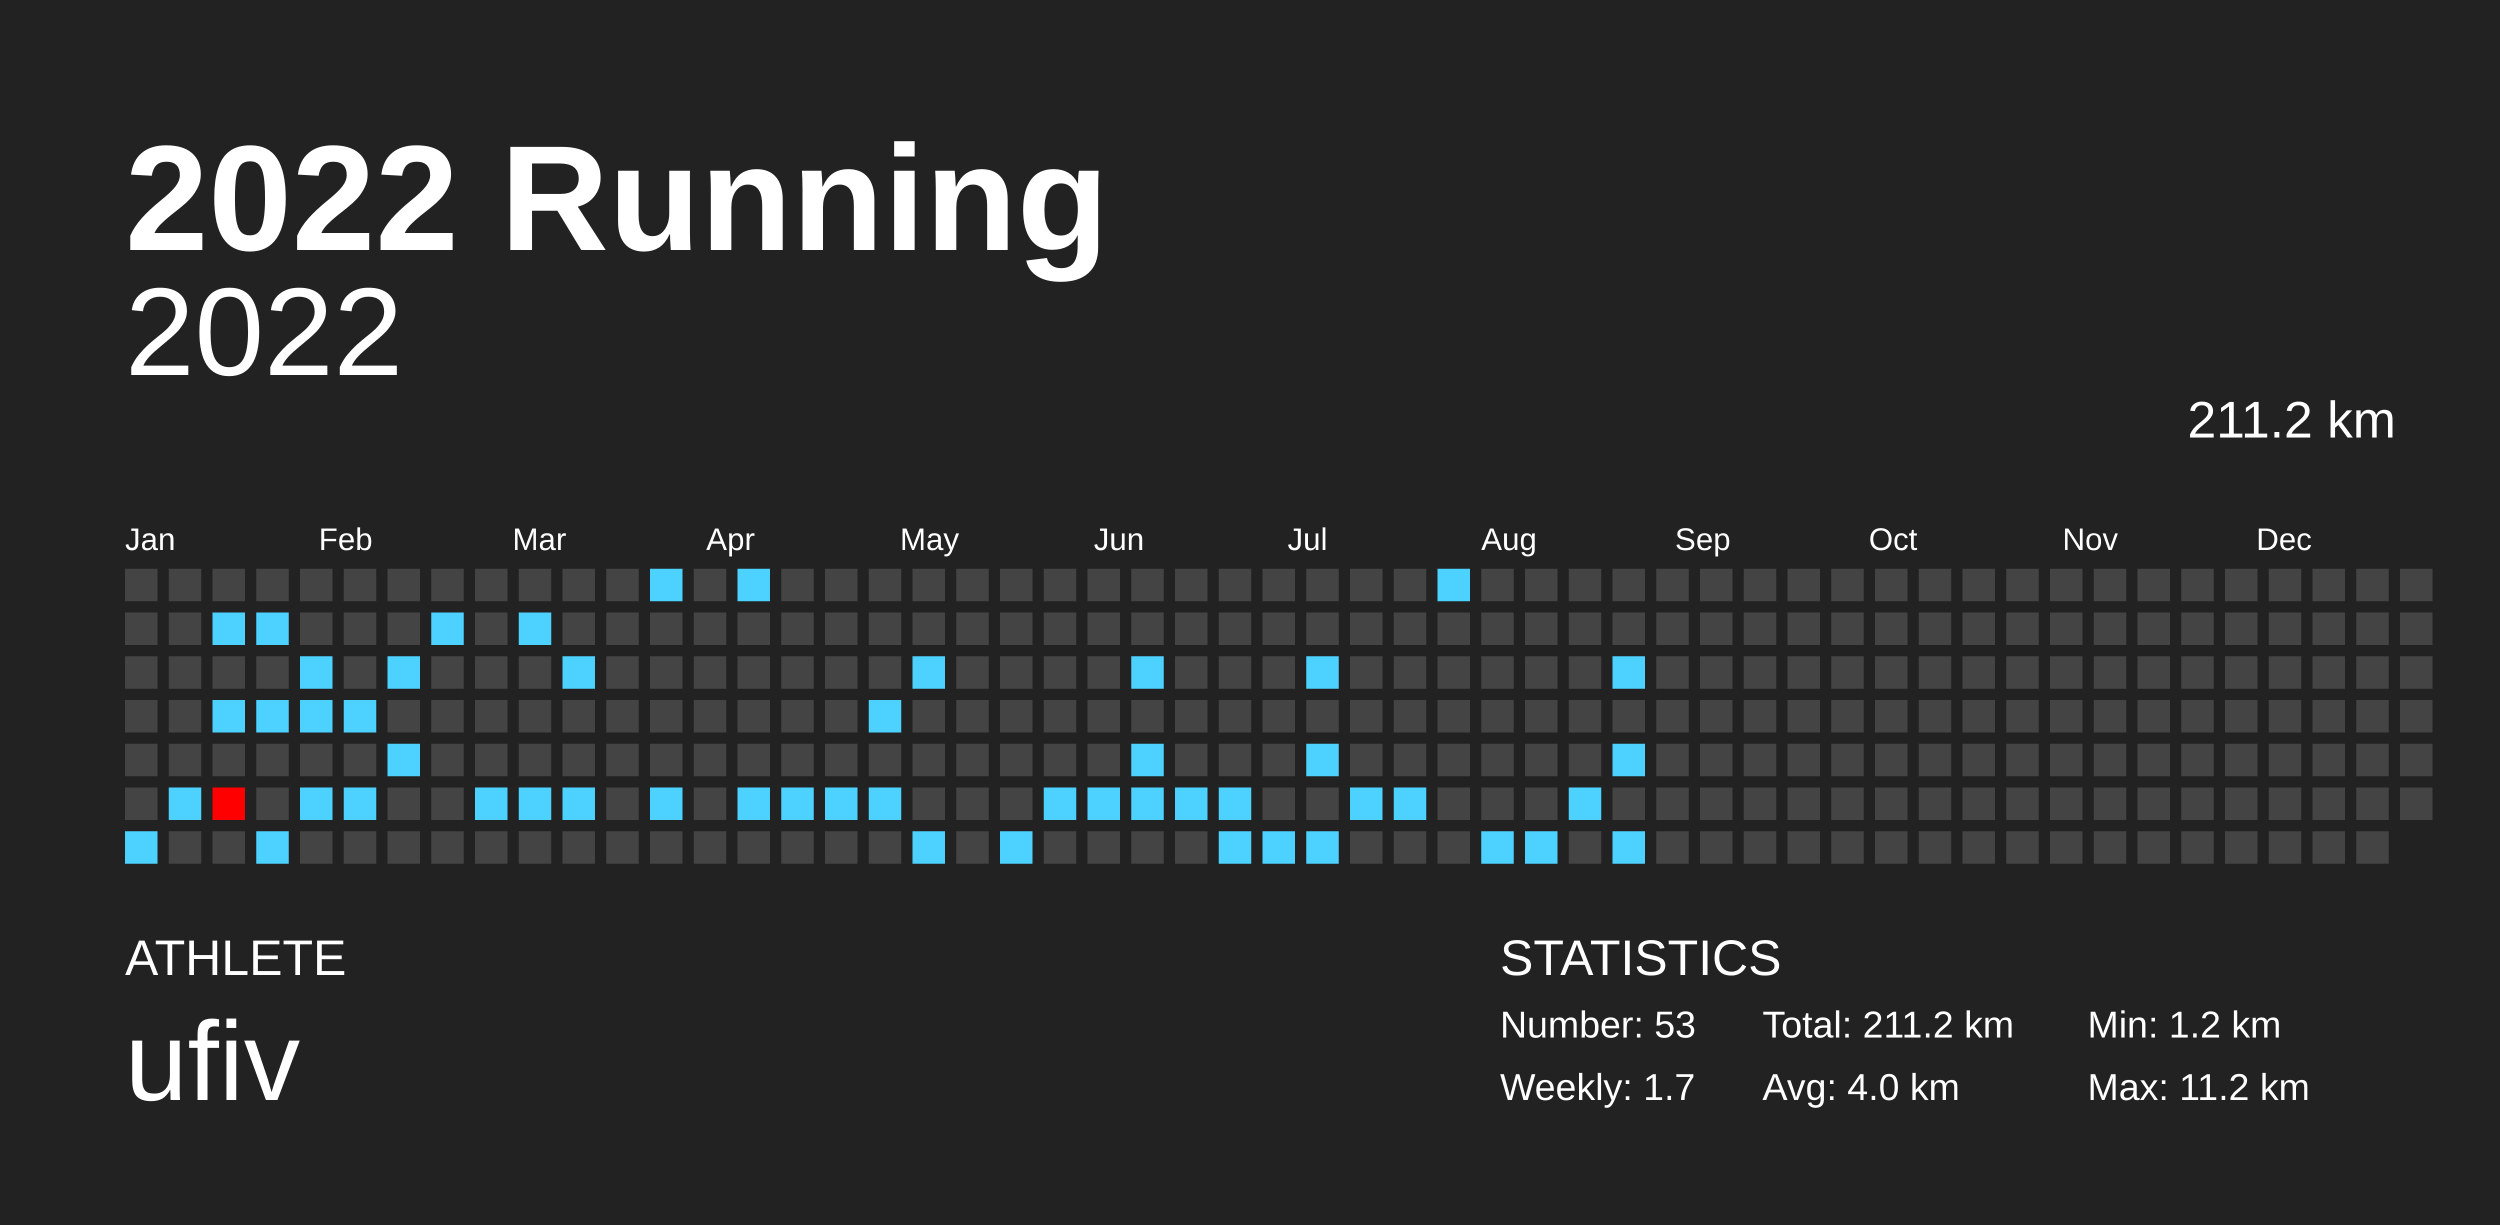
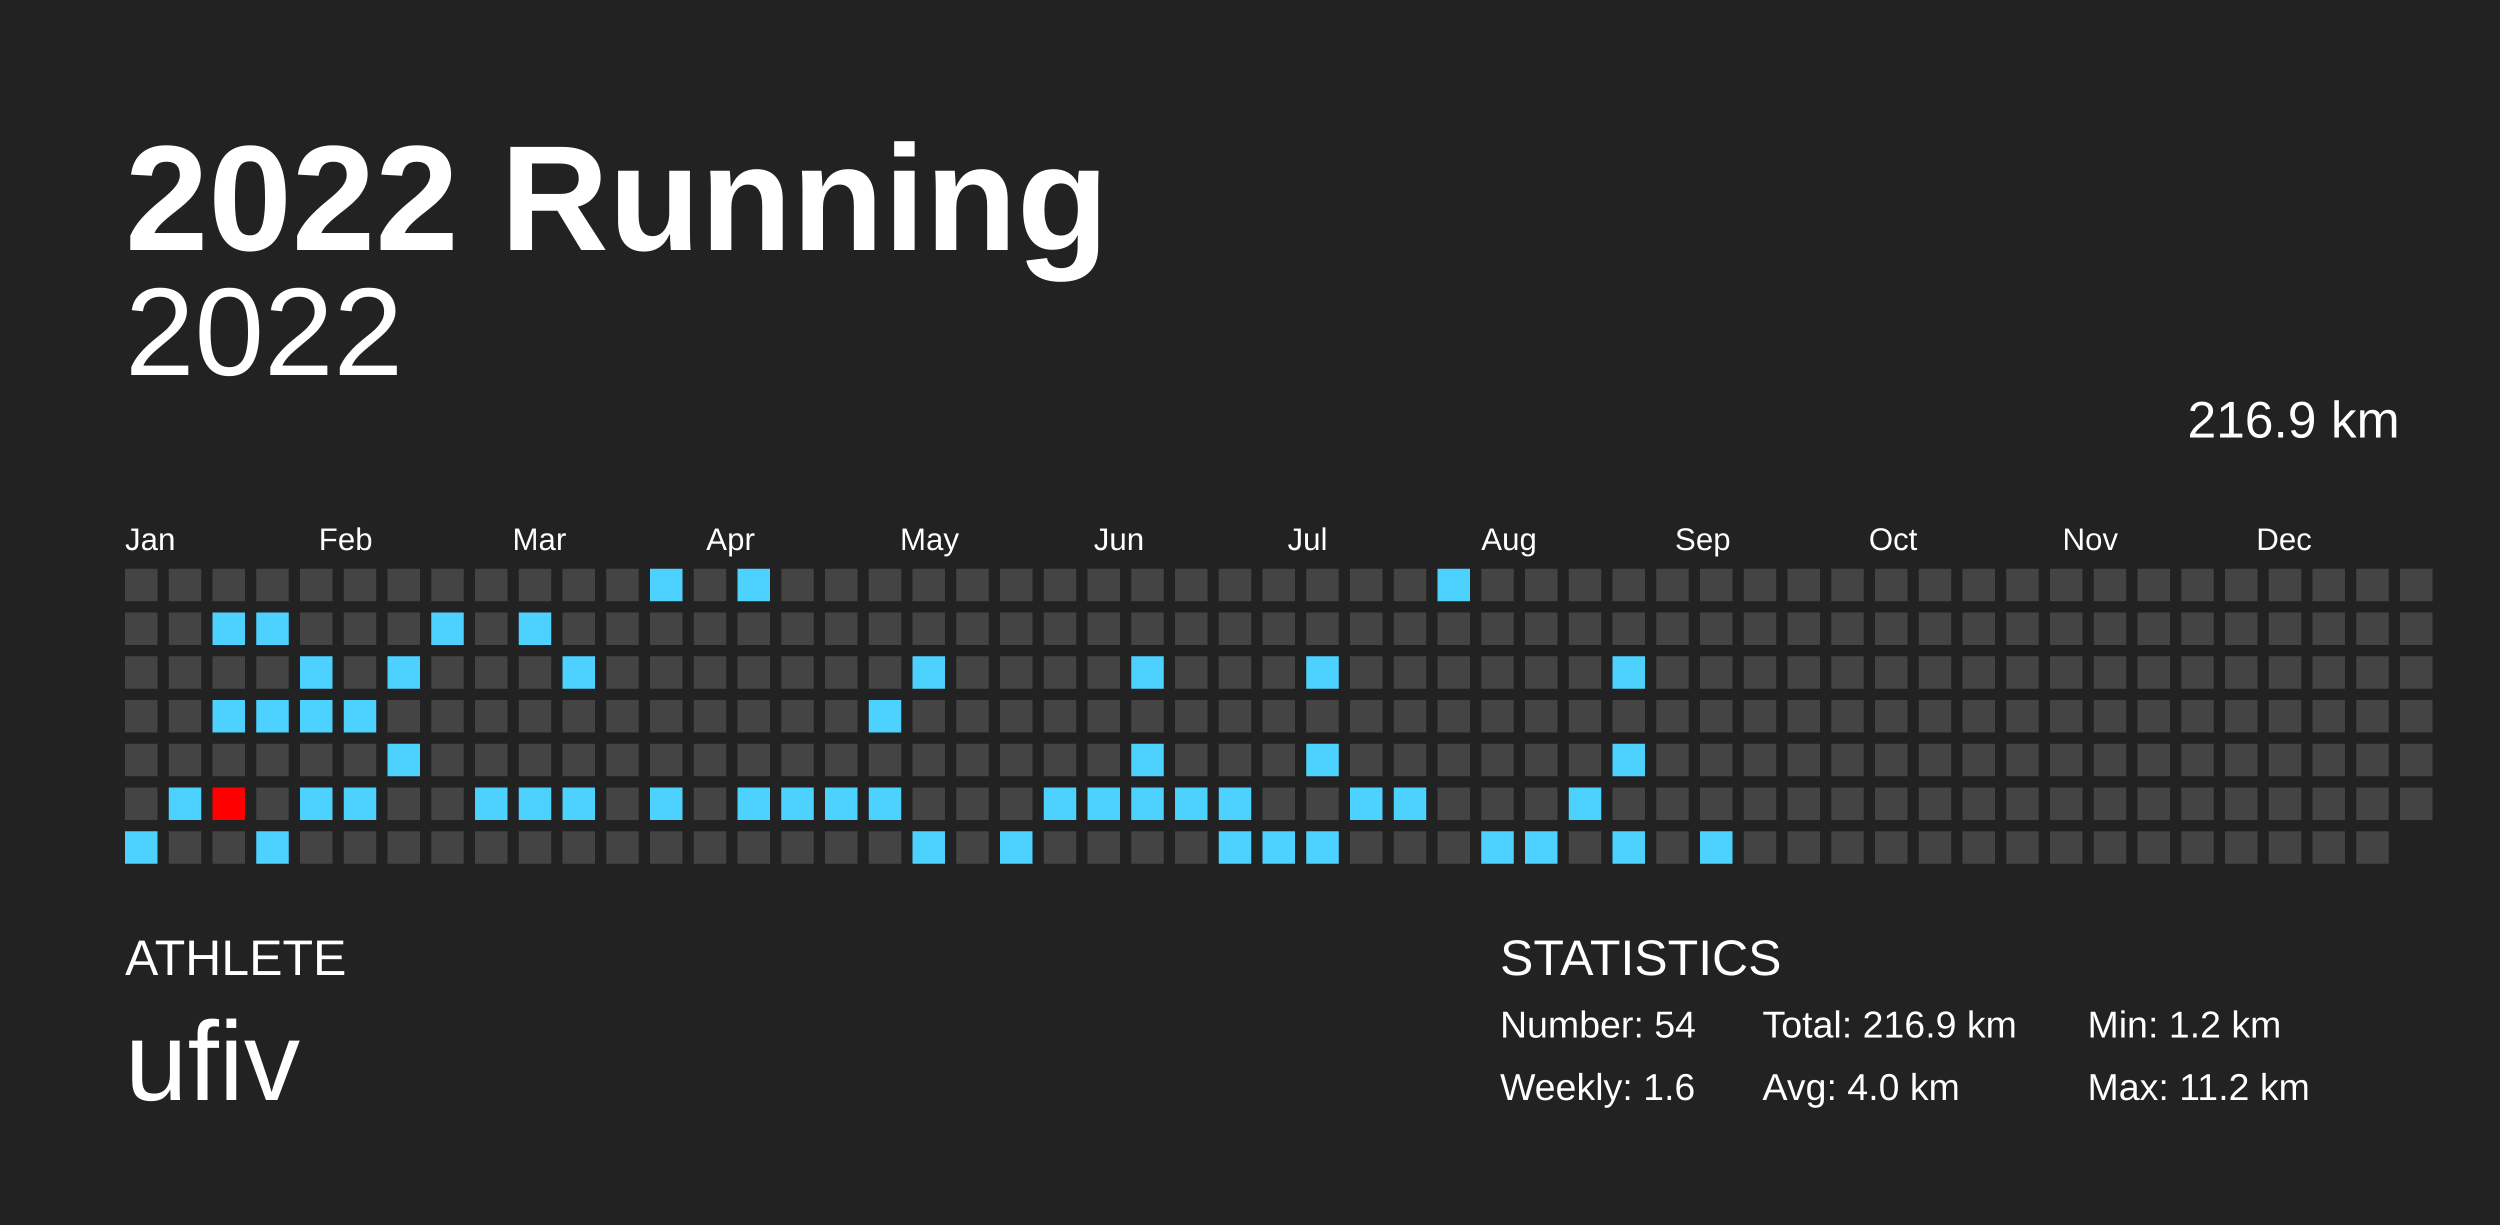
<svg xmlns="http://www.w3.org/2000/svg" baseProfile="full" height="98mm" version="1.1" viewBox="0,0,200,98" width="200mm">
  <defs />
  <rect fill="#222222" height="98" width="200" x="0" y="0" />
  <text fill="#FFFFFF" style="font-size:12px; font-family:Arial; font-weight:bold;" x="10" y="20">2022 Running</text>
  <text fill="#FFFFFF" style="font-size:4px; font-family:Arial" x="10" y="78">ATHLETE</text>
  <text fill="#FFFFFF" style="font-size:9px; font-family:Arial" x="10" y="88">ufiv</text>
  <text fill="#FFFFFF" style="font-size:4px; font-family:Arial" x="120" y="78">STATISTICS</text>
-   <text fill="#FFFFFF" style="font-size:3px; font-family:Arial" x="120" y="83">Number: 53</text>
-   <text fill="#FFFFFF" style="font-size:3px; font-family:Arial" x="120" y="88">Weekly: 1.7</text>
-   <text fill="#FFFFFF" style="font-size:3px; font-family:Arial" x="141" y="83">Total: 211.2 km</text>
+   <text fill="#FFFFFF" style="font-size:3px; font-family:Arial" x="120" y="83">Number: 54</text>
+   <text fill="#FFFFFF" style="font-size:3px; font-family:Arial" x="120" y="88">Weekly: 1.6</text>
+   <text fill="#FFFFFF" style="font-size:3px; font-family:Arial" x="141" y="83">Total: 216.9 km</text>
  <text fill="#FFFFFF" style="font-size:3px; font-family:Arial" x="141" y="88">Avg: 4.0 km</text>
  <text fill="#FFFFFF" style="font-size:3px; font-family:Arial" x="167" y="83">Min: 1.2 km</text>
  <text fill="#FFFFFF" style="font-size:3px; font-family:Arial" x="167" y="88">Max: 11.2 km</text>
  <text alignment-baseline="hanging" fill="#FFFFFF" style="font-size:10.0px; font-family:Arial;" x="10" y="30">2022</text>
-   <text alignment-baseline="hanging" fill="#FFFFFF" style="font-size:4.125px; font-family:Arial;" x="175" y="35">211.2 km</text>
+   <text alignment-baseline="hanging" fill="#FFFFFF" style="font-size:4.125px; font-family:Arial;" x="175" y="35">216.9 km</text>
  <text fill="#FFFFFF" style="font-size:2.5px; font-family:Arial" x="10.0" y="44">Jan</text>
  <text fill="#FFFFFF" style="font-size:2.5px; font-family:Arial" x="25.5" y="44">Feb</text>
  <text fill="#FFFFFF" style="font-size:2.5px; font-family:Arial" x="41.0" y="44">Mar</text>
  <text fill="#FFFFFF" style="font-size:2.5px; font-family:Arial" x="56.5" y="44">Apr</text>
  <text fill="#FFFFFF" style="font-size:2.5px; font-family:Arial" x="72.0" y="44">May</text>
  <text fill="#FFFFFF" style="font-size:2.5px; font-family:Arial" x="87.5" y="44">Jun</text>
  <text fill="#FFFFFF" style="font-size:2.5px; font-family:Arial" x="103.0" y="44">Jul</text>
  <text fill="#FFFFFF" style="font-size:2.5px; font-family:Arial" x="118.5" y="44">Aug</text>
  <text fill="#FFFFFF" style="font-size:2.5px; font-family:Arial" x="134.0" y="44">Sep</text>
  <text fill="#FFFFFF" style="font-size:2.5px; font-family:Arial" x="149.5" y="44">Oct</text>
  <text fill="#FFFFFF" style="font-size:2.5px; font-family:Arial" x="165.0" y="44">Nov</text>
  <text fill="#FFFFFF" style="font-size:2.5px; font-family:Arial" x="180.5" y="44">Dec</text>
  <rect fill="#444444" height="2.6" width="2.6" x="10.0" y="45.5" />
  <rect fill="#444444" height="2.6" width="2.6" x="10.0" y="49.0" />
  <rect fill="#444444" height="2.6" width="2.6" x="10.0" y="52.5" />
  <rect fill="#444444" height="2.6" width="2.6" x="10.0" y="56.0" />
  <rect fill="#444444" height="2.6" width="2.6" x="10.0" y="59.5" />
  <rect fill="#444444" height="2.6" width="2.6" x="10.0" y="63.0" />
  <rect fill="#4dd2ff" height="2.6" width="2.6" x="10.0" y="66.5" />
  <rect fill="#444444" height="2.6" width="2.6" x="13.5" y="45.5" />
  <rect fill="#444444" height="2.6" width="2.6" x="13.5" y="49.0" />
  <rect fill="#444444" height="2.6" width="2.6" x="13.5" y="52.5" />
  <rect fill="#444444" height="2.6" width="2.6" x="13.5" y="56.0" />
  <rect fill="#444444" height="2.6" width="2.6" x="13.5" y="59.5" />
  <rect fill="#4dd2ff" height="2.6" width="2.6" x="13.5" y="63.0" />
  <rect fill="#444444" height="2.6" width="2.6" x="13.5" y="66.5" />
  <rect fill="#444444" height="2.6" width="2.6" x="17.0" y="45.5" />
  <rect fill="#4dd2ff" height="2.6" width="2.6" x="17.0" y="49.0" />
  <rect fill="#444444" height="2.6" width="2.6" x="17.0" y="52.5" />
  <rect fill="#4dd2ff" height="2.6" width="2.6" x="17.0" y="56.0" />
  <rect fill="#444444" height="2.6" width="2.6" x="17.0" y="59.5" />
  <rect fill="#ff0000" height="2.6" width="2.6" x="17.0" y="63.0" />
  <rect fill="#444444" height="2.6" width="2.6" x="17.0" y="66.5" />
  <rect fill="#444444" height="2.6" width="2.6" x="20.5" y="45.5" />
  <rect fill="#4dd2ff" height="2.6" width="2.6" x="20.5" y="49.0" />
  <rect fill="#444444" height="2.6" width="2.6" x="20.5" y="52.5" />
  <rect fill="#4dd2ff" height="2.6" width="2.6" x="20.5" y="56.0" />
  <rect fill="#444444" height="2.6" width="2.6" x="20.5" y="59.5" />
  <rect fill="#444444" height="2.6" width="2.6" x="20.5" y="63.0" />
  <rect fill="#4dd2ff" height="2.6" width="2.6" x="20.5" y="66.5" />
  <rect fill="#444444" height="2.6" width="2.6" x="24.0" y="45.5" />
  <rect fill="#444444" height="2.6" width="2.6" x="24.0" y="49.0" />
  <rect fill="#4dd2ff" height="2.6" width="2.6" x="24.0" y="52.5" />
  <rect fill="#4dd2ff" height="2.6" width="2.6" x="24.0" y="56.0" />
  <rect fill="#444444" height="2.6" width="2.6" x="24.0" y="59.5" />
  <rect fill="#4dd2ff" height="2.6" width="2.6" x="24.0" y="63.0" />
  <rect fill="#444444" height="2.6" width="2.6" x="24.0" y="66.5" />
  <rect fill="#444444" height="2.6" width="2.6" x="27.5" y="45.5" />
  <rect fill="#444444" height="2.6" width="2.6" x="27.5" y="49.0" />
  <rect fill="#444444" height="2.6" width="2.6" x="27.5" y="52.5" />
  <rect fill="#4dd2ff" height="2.6" width="2.6" x="27.5" y="56.0" />
  <rect fill="#444444" height="2.6" width="2.6" x="27.5" y="59.5" />
  <rect fill="#4dd2ff" height="2.6" width="2.6" x="27.5" y="63.0" />
  <rect fill="#444444" height="2.6" width="2.6" x="27.5" y="66.5" />
  <rect fill="#444444" height="2.6" width="2.6" x="31.0" y="45.5" />
  <rect fill="#444444" height="2.6" width="2.6" x="31.0" y="49.0" />
  <rect fill="#4dd2ff" height="2.6" width="2.6" x="31.0" y="52.5" />
  <rect fill="#444444" height="2.6" width="2.6" x="31.0" y="56.0" />
  <rect fill="#4dd2ff" height="2.6" width="2.6" x="31.0" y="59.5" />
  <rect fill="#444444" height="2.6" width="2.6" x="31.0" y="63.0" />
  <rect fill="#444444" height="2.6" width="2.6" x="31.0" y="66.5" />
  <rect fill="#444444" height="2.6" width="2.6" x="34.5" y="45.5" />
  <rect fill="#4dd2ff" height="2.6" width="2.6" x="34.5" y="49.0" />
  <rect fill="#444444" height="2.6" width="2.6" x="34.5" y="52.5" />
  <rect fill="#444444" height="2.6" width="2.6" x="34.5" y="56.0" />
  <rect fill="#444444" height="2.6" width="2.6" x="34.5" y="59.5" />
  <rect fill="#444444" height="2.6" width="2.6" x="34.5" y="63.0" />
  <rect fill="#444444" height="2.6" width="2.6" x="34.5" y="66.5" />
  <rect fill="#444444" height="2.6" width="2.6" x="38.0" y="45.5" />
  <rect fill="#444444" height="2.6" width="2.6" x="38.0" y="49.0" />
  <rect fill="#444444" height="2.6" width="2.6" x="38.0" y="52.5" />
  <rect fill="#444444" height="2.6" width="2.6" x="38.0" y="56.0" />
  <rect fill="#444444" height="2.6" width="2.6" x="38.0" y="59.5" />
  <rect fill="#4dd2ff" height="2.6" width="2.6" x="38.0" y="63.0" />
  <rect fill="#444444" height="2.6" width="2.6" x="38.0" y="66.5" />
  <rect fill="#444444" height="2.6" width="2.6" x="41.5" y="45.5" />
  <rect fill="#4dd2ff" height="2.6" width="2.6" x="41.5" y="49.0" />
  <rect fill="#444444" height="2.6" width="2.6" x="41.5" y="52.5" />
  <rect fill="#444444" height="2.6" width="2.6" x="41.5" y="56.0" />
  <rect fill="#444444" height="2.6" width="2.6" x="41.5" y="59.5" />
  <rect fill="#4dd2ff" height="2.6" width="2.6" x="41.5" y="63.0" />
  <rect fill="#444444" height="2.6" width="2.6" x="41.5" y="66.5" />
  <rect fill="#444444" height="2.6" width="2.6" x="45.0" y="45.5" />
  <rect fill="#444444" height="2.6" width="2.6" x="45.0" y="49.0" />
  <rect fill="#4dd2ff" height="2.6" width="2.6" x="45.0" y="52.5" />
  <rect fill="#444444" height="2.6" width="2.6" x="45.0" y="56.0" />
  <rect fill="#444444" height="2.6" width="2.6" x="45.0" y="59.5" />
  <rect fill="#4dd2ff" height="2.6" width="2.6" x="45.0" y="63.0" />
  <rect fill="#444444" height="2.6" width="2.6" x="45.0" y="66.5" />
  <rect fill="#444444" height="2.6" width="2.6" x="48.5" y="45.5" />
  <rect fill="#444444" height="2.6" width="2.6" x="48.5" y="49.0" />
  <rect fill="#444444" height="2.6" width="2.6" x="48.5" y="52.5" />
  <rect fill="#444444" height="2.6" width="2.6" x="48.5" y="56.0" />
  <rect fill="#444444" height="2.6" width="2.6" x="48.5" y="59.5" />
  <rect fill="#444444" height="2.6" width="2.6" x="48.5" y="63.0" />
  <rect fill="#444444" height="2.6" width="2.6" x="48.5" y="66.5" />
  <rect fill="#4dd2ff" height="2.6" width="2.6" x="52.0" y="45.5" />
  <rect fill="#444444" height="2.6" width="2.6" x="52.0" y="49.0" />
  <rect fill="#444444" height="2.6" width="2.6" x="52.0" y="52.5" />
  <rect fill="#444444" height="2.6" width="2.6" x="52.0" y="56.0" />
  <rect fill="#444444" height="2.6" width="2.6" x="52.0" y="59.5" />
  <rect fill="#4dd2ff" height="2.6" width="2.6" x="52.0" y="63.0" />
  <rect fill="#444444" height="2.6" width="2.6" x="52.0" y="66.5" />
  <rect fill="#444444" height="2.6" width="2.6" x="55.5" y="45.5" />
  <rect fill="#444444" height="2.6" width="2.6" x="55.5" y="49.0" />
  <rect fill="#444444" height="2.6" width="2.6" x="55.5" y="52.5" />
  <rect fill="#444444" height="2.6" width="2.6" x="55.5" y="56.0" />
  <rect fill="#444444" height="2.6" width="2.6" x="55.5" y="59.5" />
  <rect fill="#444444" height="2.6" width="2.6" x="55.5" y="63.0" />
  <rect fill="#444444" height="2.6" width="2.6" x="55.5" y="66.5" />
  <rect fill="#4dd2ff" height="2.6" width="2.6" x="59.0" y="45.5" />
  <rect fill="#444444" height="2.6" width="2.6" x="59.0" y="49.0" />
  <rect fill="#444444" height="2.6" width="2.6" x="59.0" y="52.5" />
  <rect fill="#444444" height="2.6" width="2.6" x="59.0" y="56.0" />
  <rect fill="#444444" height="2.6" width="2.6" x="59.0" y="59.5" />
  <rect fill="#4dd2ff" height="2.6" width="2.6" x="59.0" y="63.0" />
  <rect fill="#444444" height="2.6" width="2.6" x="59.0" y="66.5" />
  <rect fill="#444444" height="2.6" width="2.6" x="62.5" y="45.5" />
  <rect fill="#444444" height="2.6" width="2.6" x="62.5" y="49.0" />
  <rect fill="#444444" height="2.6" width="2.6" x="62.5" y="52.5" />
  <rect fill="#444444" height="2.6" width="2.6" x="62.5" y="56.0" />
  <rect fill="#444444" height="2.6" width="2.6" x="62.5" y="59.5" />
  <rect fill="#4dd2ff" height="2.6" width="2.6" x="62.5" y="63.0" />
  <rect fill="#444444" height="2.6" width="2.6" x="62.5" y="66.5" />
  <rect fill="#444444" height="2.6" width="2.6" x="66.0" y="45.5" />
  <rect fill="#444444" height="2.6" width="2.6" x="66.0" y="49.0" />
  <rect fill="#444444" height="2.6" width="2.6" x="66.0" y="52.5" />
  <rect fill="#444444" height="2.6" width="2.6" x="66.0" y="56.0" />
  <rect fill="#444444" height="2.6" width="2.6" x="66.0" y="59.5" />
  <rect fill="#4dd2ff" height="2.6" width="2.6" x="66.0" y="63.0" />
  <rect fill="#444444" height="2.6" width="2.6" x="66.0" y="66.5" />
  <rect fill="#444444" height="2.6" width="2.6" x="69.5" y="45.5" />
  <rect fill="#444444" height="2.6" width="2.6" x="69.5" y="49.0" />
  <rect fill="#444444" height="2.6" width="2.6" x="69.5" y="52.5" />
  <rect fill="#4dd2ff" height="2.6" width="2.6" x="69.5" y="56.0" />
  <rect fill="#444444" height="2.6" width="2.6" x="69.5" y="59.5" />
  <rect fill="#4dd2ff" height="2.6" width="2.6" x="69.5" y="63.0" />
  <rect fill="#444444" height="2.6" width="2.6" x="69.5" y="66.5" />
  <rect fill="#444444" height="2.6" width="2.6" x="73.0" y="45.5" />
  <rect fill="#444444" height="2.6" width="2.6" x="73.0" y="49.0" />
  <rect fill="#4dd2ff" height="2.6" width="2.6" x="73.0" y="52.5" />
  <rect fill="#444444" height="2.6" width="2.6" x="73.0" y="56.0" />
  <rect fill="#444444" height="2.6" width="2.6" x="73.0" y="59.5" />
  <rect fill="#444444" height="2.6" width="2.6" x="73.0" y="63.0" />
  <rect fill="#4dd2ff" height="2.6" width="2.6" x="73.0" y="66.5" />
  <rect fill="#444444" height="2.6" width="2.6" x="76.5" y="45.5" />
  <rect fill="#444444" height="2.6" width="2.6" x="76.5" y="49.0" />
  <rect fill="#444444" height="2.6" width="2.6" x="76.5" y="52.5" />
  <rect fill="#444444" height="2.6" width="2.6" x="76.5" y="56.0" />
  <rect fill="#444444" height="2.6" width="2.6" x="76.5" y="59.5" />
  <rect fill="#444444" height="2.6" width="2.6" x="76.5" y="63.0" />
  <rect fill="#444444" height="2.6" width="2.6" x="76.5" y="66.5" />
  <rect fill="#444444" height="2.6" width="2.6" x="80.0" y="45.5" />
  <rect fill="#444444" height="2.6" width="2.6" x="80.0" y="49.0" />
  <rect fill="#444444" height="2.6" width="2.6" x="80.0" y="52.5" />
  <rect fill="#444444" height="2.6" width="2.6" x="80.0" y="56.0" />
  <rect fill="#444444" height="2.6" width="2.6" x="80.0" y="59.5" />
  <rect fill="#444444" height="2.6" width="2.6" x="80.0" y="63.0" />
  <rect fill="#4dd2ff" height="2.6" width="2.6" x="80.0" y="66.5" />
  <rect fill="#444444" height="2.6" width="2.6" x="83.5" y="45.5" />
  <rect fill="#444444" height="2.6" width="2.6" x="83.5" y="49.0" />
  <rect fill="#444444" height="2.6" width="2.6" x="83.5" y="52.5" />
  <rect fill="#444444" height="2.6" width="2.6" x="83.5" y="56.0" />
  <rect fill="#444444" height="2.6" width="2.6" x="83.5" y="59.5" />
  <rect fill="#4dd2ff" height="2.6" width="2.6" x="83.5" y="63.0" />
  <rect fill="#444444" height="2.6" width="2.6" x="83.5" y="66.5" />
  <rect fill="#444444" height="2.6" width="2.6" x="87.0" y="45.5" />
  <rect fill="#444444" height="2.6" width="2.6" x="87.0" y="49.0" />
  <rect fill="#444444" height="2.6" width="2.6" x="87.0" y="52.5" />
  <rect fill="#444444" height="2.6" width="2.6" x="87.0" y="56.0" />
  <rect fill="#444444" height="2.6" width="2.6" x="87.0" y="59.5" />
  <rect fill="#4dd2ff" height="2.6" width="2.6" x="87.0" y="63.0" />
  <rect fill="#444444" height="2.6" width="2.6" x="87.0" y="66.5" />
  <rect fill="#444444" height="2.6" width="2.6" x="90.5" y="45.5" />
  <rect fill="#444444" height="2.6" width="2.6" x="90.5" y="49.0" />
  <rect fill="#4dd2ff" height="2.6" width="2.6" x="90.5" y="52.5" />
  <rect fill="#444444" height="2.6" width="2.6" x="90.5" y="56.0" />
  <rect fill="#4dd2ff" height="2.6" width="2.6" x="90.5" y="59.5" />
  <rect fill="#4dd2ff" height="2.6" width="2.6" x="90.5" y="63.0" />
  <rect fill="#444444" height="2.6" width="2.6" x="90.5" y="66.5" />
  <rect fill="#444444" height="2.6" width="2.6" x="94.0" y="45.5" />
  <rect fill="#444444" height="2.6" width="2.6" x="94.0" y="49.0" />
  <rect fill="#444444" height="2.6" width="2.6" x="94.0" y="52.5" />
  <rect fill="#444444" height="2.6" width="2.6" x="94.0" y="56.0" />
  <rect fill="#444444" height="2.6" width="2.6" x="94.0" y="59.5" />
  <rect fill="#4dd2ff" height="2.6" width="2.6" x="94.0" y="63.0" />
  <rect fill="#444444" height="2.6" width="2.6" x="94.0" y="66.5" />
  <rect fill="#444444" height="2.6" width="2.6" x="97.5" y="45.5" />
  <rect fill="#444444" height="2.6" width="2.6" x="97.5" y="49.0" />
  <rect fill="#444444" height="2.6" width="2.6" x="97.5" y="52.5" />
  <rect fill="#444444" height="2.6" width="2.6" x="97.5" y="56.0" />
  <rect fill="#444444" height="2.6" width="2.6" x="97.5" y="59.5" />
  <rect fill="#4dd2ff" height="2.6" width="2.6" x="97.5" y="63.0" />
  <rect fill="#4dd2ff" height="2.6" width="2.6" x="97.5" y="66.5" />
  <rect fill="#444444" height="2.6" width="2.6" x="101.0" y="45.5" />
  <rect fill="#444444" height="2.6" width="2.6" x="101.0" y="49.0" />
  <rect fill="#444444" height="2.6" width="2.6" x="101.0" y="52.5" />
  <rect fill="#444444" height="2.6" width="2.6" x="101.0" y="56.0" />
  <rect fill="#444444" height="2.6" width="2.6" x="101.0" y="59.5" />
  <rect fill="#444444" height="2.6" width="2.6" x="101.0" y="63.0" />
  <rect fill="#4dd2ff" height="2.6" width="2.6" x="101.0" y="66.5" />
  <rect fill="#444444" height="2.6" width="2.6" x="104.5" y="45.5" />
  <rect fill="#444444" height="2.6" width="2.6" x="104.5" y="49.0" />
  <rect fill="#4dd2ff" height="2.6" width="2.6" x="104.5" y="52.5" />
  <rect fill="#444444" height="2.6" width="2.6" x="104.5" y="56.0" />
  <rect fill="#4dd2ff" height="2.6" width="2.6" x="104.5" y="59.5" />
  <rect fill="#444444" height="2.6" width="2.6" x="104.5" y="63.0" />
  <rect fill="#4dd2ff" height="2.6" width="2.6" x="104.5" y="66.5" />
  <rect fill="#444444" height="2.6" width="2.6" x="108.0" y="45.5" />
  <rect fill="#444444" height="2.6" width="2.6" x="108.0" y="49.0" />
  <rect fill="#444444" height="2.6" width="2.6" x="108.0" y="52.5" />
  <rect fill="#444444" height="2.6" width="2.6" x="108.0" y="56.0" />
  <rect fill="#444444" height="2.6" width="2.6" x="108.0" y="59.5" />
  <rect fill="#4dd2ff" height="2.6" width="2.6" x="108.0" y="63.0" />
  <rect fill="#444444" height="2.6" width="2.6" x="108.0" y="66.5" />
  <rect fill="#444444" height="2.6" width="2.6" x="111.5" y="45.5" />
  <rect fill="#444444" height="2.6" width="2.6" x="111.5" y="49.0" />
  <rect fill="#444444" height="2.6" width="2.6" x="111.5" y="52.5" />
  <rect fill="#444444" height="2.6" width="2.6" x="111.5" y="56.0" />
  <rect fill="#444444" height="2.6" width="2.6" x="111.5" y="59.5" />
  <rect fill="#4dd2ff" height="2.6" width="2.6" x="111.5" y="63.0" />
  <rect fill="#444444" height="2.6" width="2.6" x="111.5" y="66.5" />
  <rect fill="#4dd2ff" height="2.6" width="2.6" x="115.0" y="45.5" />
  <rect fill="#444444" height="2.6" width="2.6" x="115.0" y="49.0" />
  <rect fill="#444444" height="2.6" width="2.6" x="115.0" y="52.5" />
  <rect fill="#444444" height="2.6" width="2.6" x="115.0" y="56.0" />
  <rect fill="#444444" height="2.6" width="2.6" x="115.0" y="59.5" />
  <rect fill="#444444" height="2.6" width="2.6" x="115.0" y="63.0" />
  <rect fill="#444444" height="2.6" width="2.6" x="115.0" y="66.5" />
  <rect fill="#444444" height="2.6" width="2.6" x="118.5" y="45.5" />
  <rect fill="#444444" height="2.6" width="2.6" x="118.5" y="49.0" />
  <rect fill="#444444" height="2.6" width="2.6" x="118.5" y="52.5" />
  <rect fill="#444444" height="2.6" width="2.6" x="118.5" y="56.0" />
  <rect fill="#444444" height="2.6" width="2.6" x="118.5" y="59.5" />
  <rect fill="#444444" height="2.6" width="2.6" x="118.5" y="63.0" />
  <rect fill="#4dd2ff" height="2.6" width="2.6" x="118.5" y="66.5" />
  <rect fill="#444444" height="2.6" width="2.6" x="122.0" y="45.5" />
  <rect fill="#444444" height="2.6" width="2.6" x="122.0" y="49.0" />
  <rect fill="#444444" height="2.6" width="2.6" x="122.0" y="52.5" />
  <rect fill="#444444" height="2.6" width="2.6" x="122.0" y="56.0" />
  <rect fill="#444444" height="2.6" width="2.6" x="122.0" y="59.5" />
  <rect fill="#444444" height="2.6" width="2.6" x="122.0" y="63.0" />
  <rect fill="#4dd2ff" height="2.6" width="2.6" x="122.0" y="66.5" />
  <rect fill="#444444" height="2.6" width="2.6" x="125.5" y="45.5" />
  <rect fill="#444444" height="2.6" width="2.6" x="125.5" y="49.0" />
  <rect fill="#444444" height="2.6" width="2.6" x="125.5" y="52.5" />
  <rect fill="#444444" height="2.6" width="2.6" x="125.5" y="56.0" />
  <rect fill="#444444" height="2.6" width="2.6" x="125.5" y="59.5" />
  <rect fill="#4dd2ff" height="2.6" width="2.6" x="125.5" y="63.0" />
  <rect fill="#444444" height="2.6" width="2.6" x="125.5" y="66.5" />
  <rect fill="#444444" height="2.6" width="2.6" x="129.0" y="45.5" />
  <rect fill="#444444" height="2.6" width="2.6" x="129.0" y="49.0" />
  <rect fill="#4dd2ff" height="2.6" width="2.6" x="129.0" y="52.5" />
  <rect fill="#444444" height="2.6" width="2.6" x="129.0" y="56.0" />
  <rect fill="#4dd2ff" height="2.6" width="2.6" x="129.0" y="59.5" />
  <rect fill="#444444" height="2.6" width="2.6" x="129.0" y="63.0" />
  <rect fill="#4dd2ff" height="2.6" width="2.6" x="129.0" y="66.5" />
  <rect fill="#444444" height="2.6" width="2.6" x="132.5" y="45.5" />
  <rect fill="#444444" height="2.6" width="2.6" x="132.5" y="49.0" />
  <rect fill="#444444" height="2.6" width="2.6" x="132.5" y="52.5" />
  <rect fill="#444444" height="2.6" width="2.6" x="132.5" y="56.0" />
  <rect fill="#444444" height="2.6" width="2.6" x="132.5" y="59.5" />
  <rect fill="#444444" height="2.6" width="2.6" x="132.5" y="63.0" />
  <rect fill="#444444" height="2.6" width="2.6" x="132.5" y="66.5" />
  <rect fill="#444444" height="2.6" width="2.6" x="136.0" y="45.5" />
  <rect fill="#444444" height="2.6" width="2.6" x="136.0" y="49.0" />
  <rect fill="#444444" height="2.6" width="2.6" x="136.0" y="52.5" />
  <rect fill="#444444" height="2.6" width="2.6" x="136.0" y="56.0" />
  <rect fill="#444444" height="2.6" width="2.6" x="136.0" y="59.5" />
  <rect fill="#444444" height="2.6" width="2.6" x="136.0" y="63.0" />
-   <rect fill="#444444" height="2.6" width="2.6" x="136.0" y="66.5" />
+   <rect fill="#4dd2ff" height="2.6" width="2.6" x="136.0" y="66.5" />
  <rect fill="#444444" height="2.6" width="2.6" x="139.5" y="45.5" />
  <rect fill="#444444" height="2.6" width="2.6" x="139.5" y="49.0" />
  <rect fill="#444444" height="2.6" width="2.6" x="139.5" y="52.5" />
  <rect fill="#444444" height="2.6" width="2.6" x="139.5" y="56.0" />
  <rect fill="#444444" height="2.6" width="2.6" x="139.5" y="59.5" />
  <rect fill="#444444" height="2.6" width="2.6" x="139.5" y="63.0" />
  <rect fill="#444444" height="2.6" width="2.6" x="139.5" y="66.5" />
  <rect fill="#444444" height="2.6" width="2.6" x="143.0" y="45.5" />
  <rect fill="#444444" height="2.6" width="2.6" x="143.0" y="49.0" />
  <rect fill="#444444" height="2.6" width="2.6" x="143.0" y="52.5" />
  <rect fill="#444444" height="2.6" width="2.6" x="143.0" y="56.0" />
  <rect fill="#444444" height="2.6" width="2.6" x="143.0" y="59.5" />
  <rect fill="#444444" height="2.6" width="2.6" x="143.0" y="63.0" />
  <rect fill="#444444" height="2.6" width="2.6" x="143.0" y="66.5" />
  <rect fill="#444444" height="2.6" width="2.6" x="146.5" y="45.5" />
  <rect fill="#444444" height="2.6" width="2.6" x="146.5" y="49.0" />
  <rect fill="#444444" height="2.6" width="2.6" x="146.5" y="52.5" />
  <rect fill="#444444" height="2.6" width="2.6" x="146.5" y="56.0" />
  <rect fill="#444444" height="2.6" width="2.6" x="146.5" y="59.5" />
  <rect fill="#444444" height="2.6" width="2.6" x="146.5" y="63.0" />
  <rect fill="#444444" height="2.6" width="2.6" x="146.5" y="66.5" />
  <rect fill="#444444" height="2.6" width="2.6" x="150.0" y="45.5" />
  <rect fill="#444444" height="2.6" width="2.6" x="150.0" y="49.0" />
  <rect fill="#444444" height="2.6" width="2.6" x="150.0" y="52.5" />
  <rect fill="#444444" height="2.6" width="2.6" x="150.0" y="56.0" />
  <rect fill="#444444" height="2.6" width="2.6" x="150.0" y="59.5" />
  <rect fill="#444444" height="2.6" width="2.6" x="150.0" y="63.0" />
  <rect fill="#444444" height="2.6" width="2.6" x="150.0" y="66.5" />
  <rect fill="#444444" height="2.6" width="2.6" x="153.5" y="45.5" />
  <rect fill="#444444" height="2.6" width="2.6" x="153.5" y="49.0" />
  <rect fill="#444444" height="2.6" width="2.6" x="153.5" y="52.5" />
  <rect fill="#444444" height="2.6" width="2.6" x="153.5" y="56.0" />
  <rect fill="#444444" height="2.6" width="2.6" x="153.5" y="59.5" />
  <rect fill="#444444" height="2.6" width="2.6" x="153.5" y="63.0" />
  <rect fill="#444444" height="2.6" width="2.6" x="153.5" y="66.5" />
  <rect fill="#444444" height="2.6" width="2.6" x="157.0" y="45.5" />
  <rect fill="#444444" height="2.6" width="2.6" x="157.0" y="49.0" />
  <rect fill="#444444" height="2.6" width="2.6" x="157.0" y="52.5" />
  <rect fill="#444444" height="2.6" width="2.6" x="157.0" y="56.0" />
  <rect fill="#444444" height="2.6" width="2.6" x="157.0" y="59.5" />
  <rect fill="#444444" height="2.6" width="2.6" x="157.0" y="63.0" />
  <rect fill="#444444" height="2.6" width="2.6" x="157.0" y="66.5" />
  <rect fill="#444444" height="2.6" width="2.6" x="160.5" y="45.5" />
  <rect fill="#444444" height="2.6" width="2.6" x="160.5" y="49.0" />
  <rect fill="#444444" height="2.6" width="2.6" x="160.5" y="52.5" />
  <rect fill="#444444" height="2.6" width="2.6" x="160.5" y="56.0" />
  <rect fill="#444444" height="2.6" width="2.6" x="160.5" y="59.5" />
  <rect fill="#444444" height="2.6" width="2.6" x="160.5" y="63.0" />
  <rect fill="#444444" height="2.6" width="2.6" x="160.5" y="66.5" />
  <rect fill="#444444" height="2.6" width="2.6" x="164.0" y="45.5" />
  <rect fill="#444444" height="2.6" width="2.6" x="164.0" y="49.0" />
  <rect fill="#444444" height="2.6" width="2.6" x="164.0" y="52.5" />
  <rect fill="#444444" height="2.6" width="2.6" x="164.0" y="56.0" />
  <rect fill="#444444" height="2.6" width="2.6" x="164.0" y="59.5" />
  <rect fill="#444444" height="2.6" width="2.6" x="164.0" y="63.0" />
  <rect fill="#444444" height="2.6" width="2.6" x="164.0" y="66.5" />
  <rect fill="#444444" height="2.6" width="2.6" x="167.5" y="45.5" />
  <rect fill="#444444" height="2.6" width="2.6" x="167.5" y="49.0" />
  <rect fill="#444444" height="2.6" width="2.6" x="167.5" y="52.5" />
  <rect fill="#444444" height="2.6" width="2.6" x="167.5" y="56.0" />
  <rect fill="#444444" height="2.6" width="2.6" x="167.5" y="59.5" />
  <rect fill="#444444" height="2.6" width="2.6" x="167.5" y="63.0" />
  <rect fill="#444444" height="2.6" width="2.6" x="167.5" y="66.5" />
  <rect fill="#444444" height="2.6" width="2.6" x="171.0" y="45.5" />
  <rect fill="#444444" height="2.6" width="2.6" x="171.0" y="49.0" />
  <rect fill="#444444" height="2.6" width="2.6" x="171.0" y="52.5" />
  <rect fill="#444444" height="2.6" width="2.6" x="171.0" y="56.0" />
  <rect fill="#444444" height="2.6" width="2.6" x="171.0" y="59.5" />
  <rect fill="#444444" height="2.6" width="2.6" x="171.0" y="63.0" />
  <rect fill="#444444" height="2.6" width="2.6" x="171.0" y="66.5" />
  <rect fill="#444444" height="2.6" width="2.6" x="174.5" y="45.5" />
  <rect fill="#444444" height="2.6" width="2.6" x="174.5" y="49.0" />
  <rect fill="#444444" height="2.6" width="2.6" x="174.5" y="52.5" />
  <rect fill="#444444" height="2.6" width="2.6" x="174.5" y="56.0" />
  <rect fill="#444444" height="2.6" width="2.6" x="174.5" y="59.5" />
  <rect fill="#444444" height="2.6" width="2.6" x="174.5" y="63.0" />
  <rect fill="#444444" height="2.6" width="2.6" x="174.5" y="66.5" />
  <rect fill="#444444" height="2.6" width="2.6" x="178.0" y="45.5" />
  <rect fill="#444444" height="2.6" width="2.6" x="178.0" y="49.0" />
  <rect fill="#444444" height="2.6" width="2.6" x="178.0" y="52.5" />
  <rect fill="#444444" height="2.6" width="2.6" x="178.0" y="56.0" />
  <rect fill="#444444" height="2.6" width="2.6" x="178.0" y="59.5" />
  <rect fill="#444444" height="2.6" width="2.6" x="178.0" y="63.0" />
  <rect fill="#444444" height="2.6" width="2.6" x="178.0" y="66.5" />
  <rect fill="#444444" height="2.6" width="2.6" x="181.5" y="45.5" />
  <rect fill="#444444" height="2.6" width="2.6" x="181.5" y="49.0" />
  <rect fill="#444444" height="2.6" width="2.6" x="181.5" y="52.5" />
  <rect fill="#444444" height="2.6" width="2.6" x="181.5" y="56.0" />
  <rect fill="#444444" height="2.6" width="2.6" x="181.5" y="59.5" />
  <rect fill="#444444" height="2.6" width="2.6" x="181.5" y="63.0" />
  <rect fill="#444444" height="2.6" width="2.6" x="181.5" y="66.5" />
  <rect fill="#444444" height="2.6" width="2.6" x="185.0" y="45.5" />
  <rect fill="#444444" height="2.6" width="2.6" x="185.0" y="49.0" />
  <rect fill="#444444" height="2.6" width="2.6" x="185.0" y="52.5" />
  <rect fill="#444444" height="2.6" width="2.6" x="185.0" y="56.0" />
  <rect fill="#444444" height="2.6" width="2.6" x="185.0" y="59.5" />
  <rect fill="#444444" height="2.6" width="2.6" x="185.0" y="63.0" />
  <rect fill="#444444" height="2.6" width="2.6" x="185.0" y="66.5" />
  <rect fill="#444444" height="2.6" width="2.6" x="188.5" y="45.5" />
  <rect fill="#444444" height="2.6" width="2.6" x="188.5" y="49.0" />
  <rect fill="#444444" height="2.6" width="2.6" x="188.5" y="52.5" />
  <rect fill="#444444" height="2.6" width="2.6" x="188.5" y="56.0" />
  <rect fill="#444444" height="2.6" width="2.6" x="188.5" y="59.5" />
  <rect fill="#444444" height="2.6" width="2.6" x="188.5" y="63.0" />
  <rect fill="#444444" height="2.6" width="2.6" x="188.5" y="66.5" />
  <rect fill="#444444" height="2.6" width="2.6" x="192.0" y="45.5" />
  <rect fill="#444444" height="2.6" width="2.6" x="192.0" y="49.0" />
  <rect fill="#444444" height="2.6" width="2.6" x="192.0" y="52.5" />
  <rect fill="#444444" height="2.6" width="2.6" x="192.0" y="56.0" />
  <rect fill="#444444" height="2.6" width="2.6" x="192.0" y="59.5" />
  <rect fill="#444444" height="2.6" width="2.6" x="192.0" y="63.0" />
</svg>
